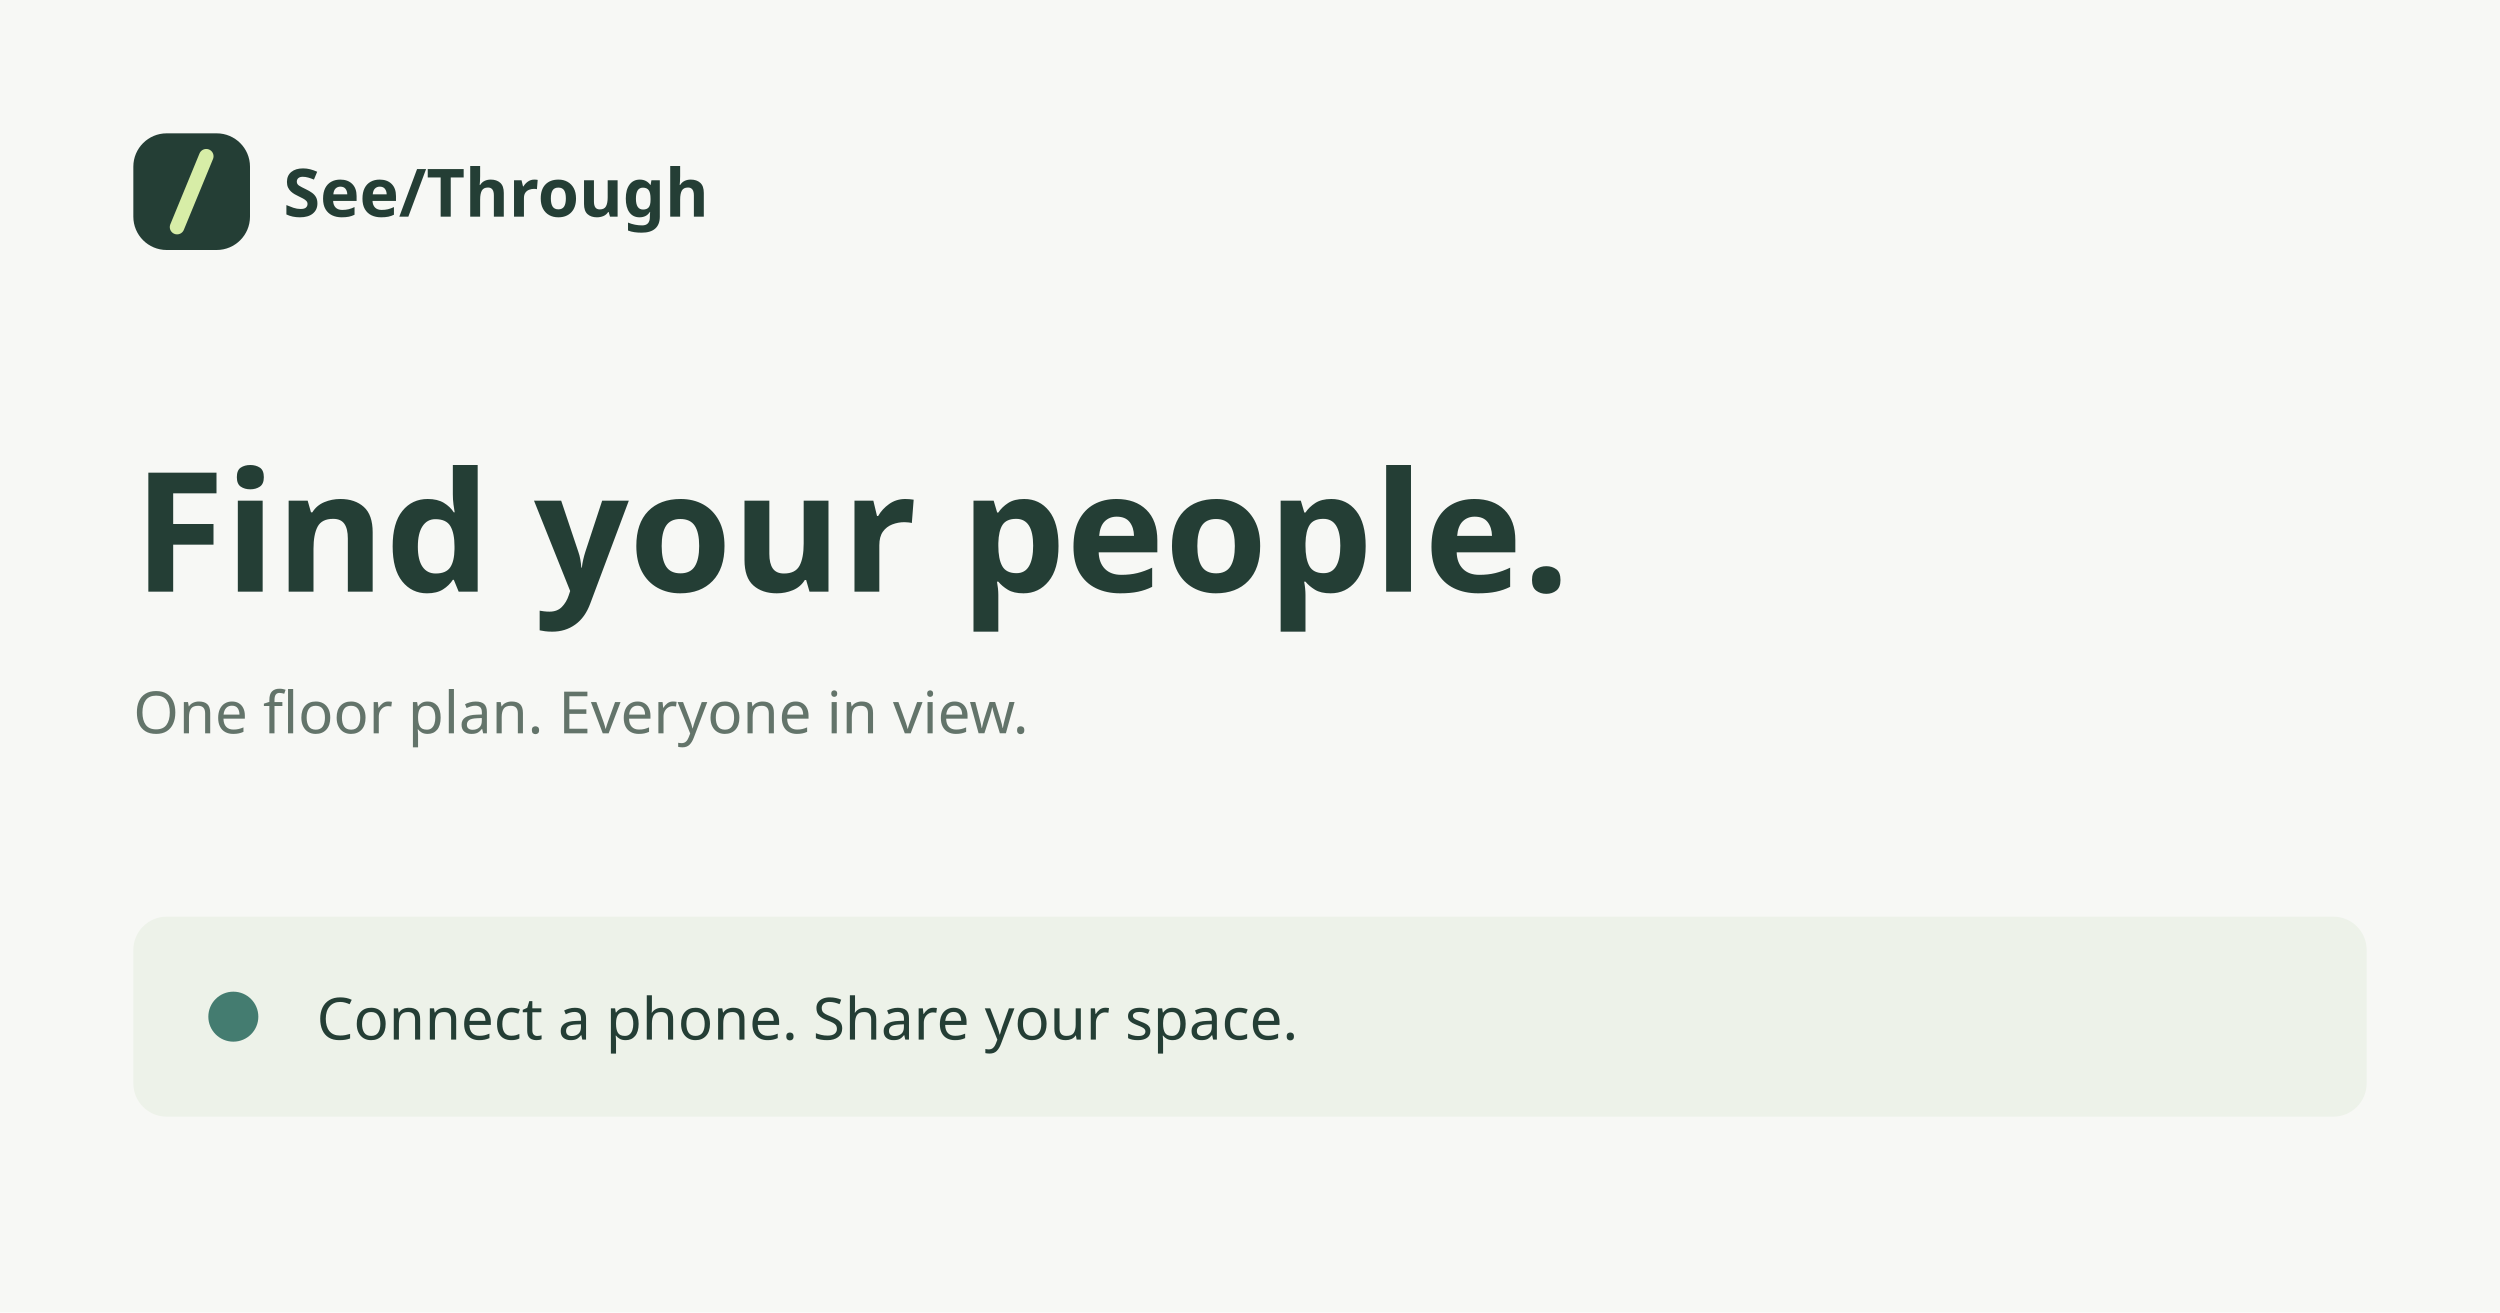
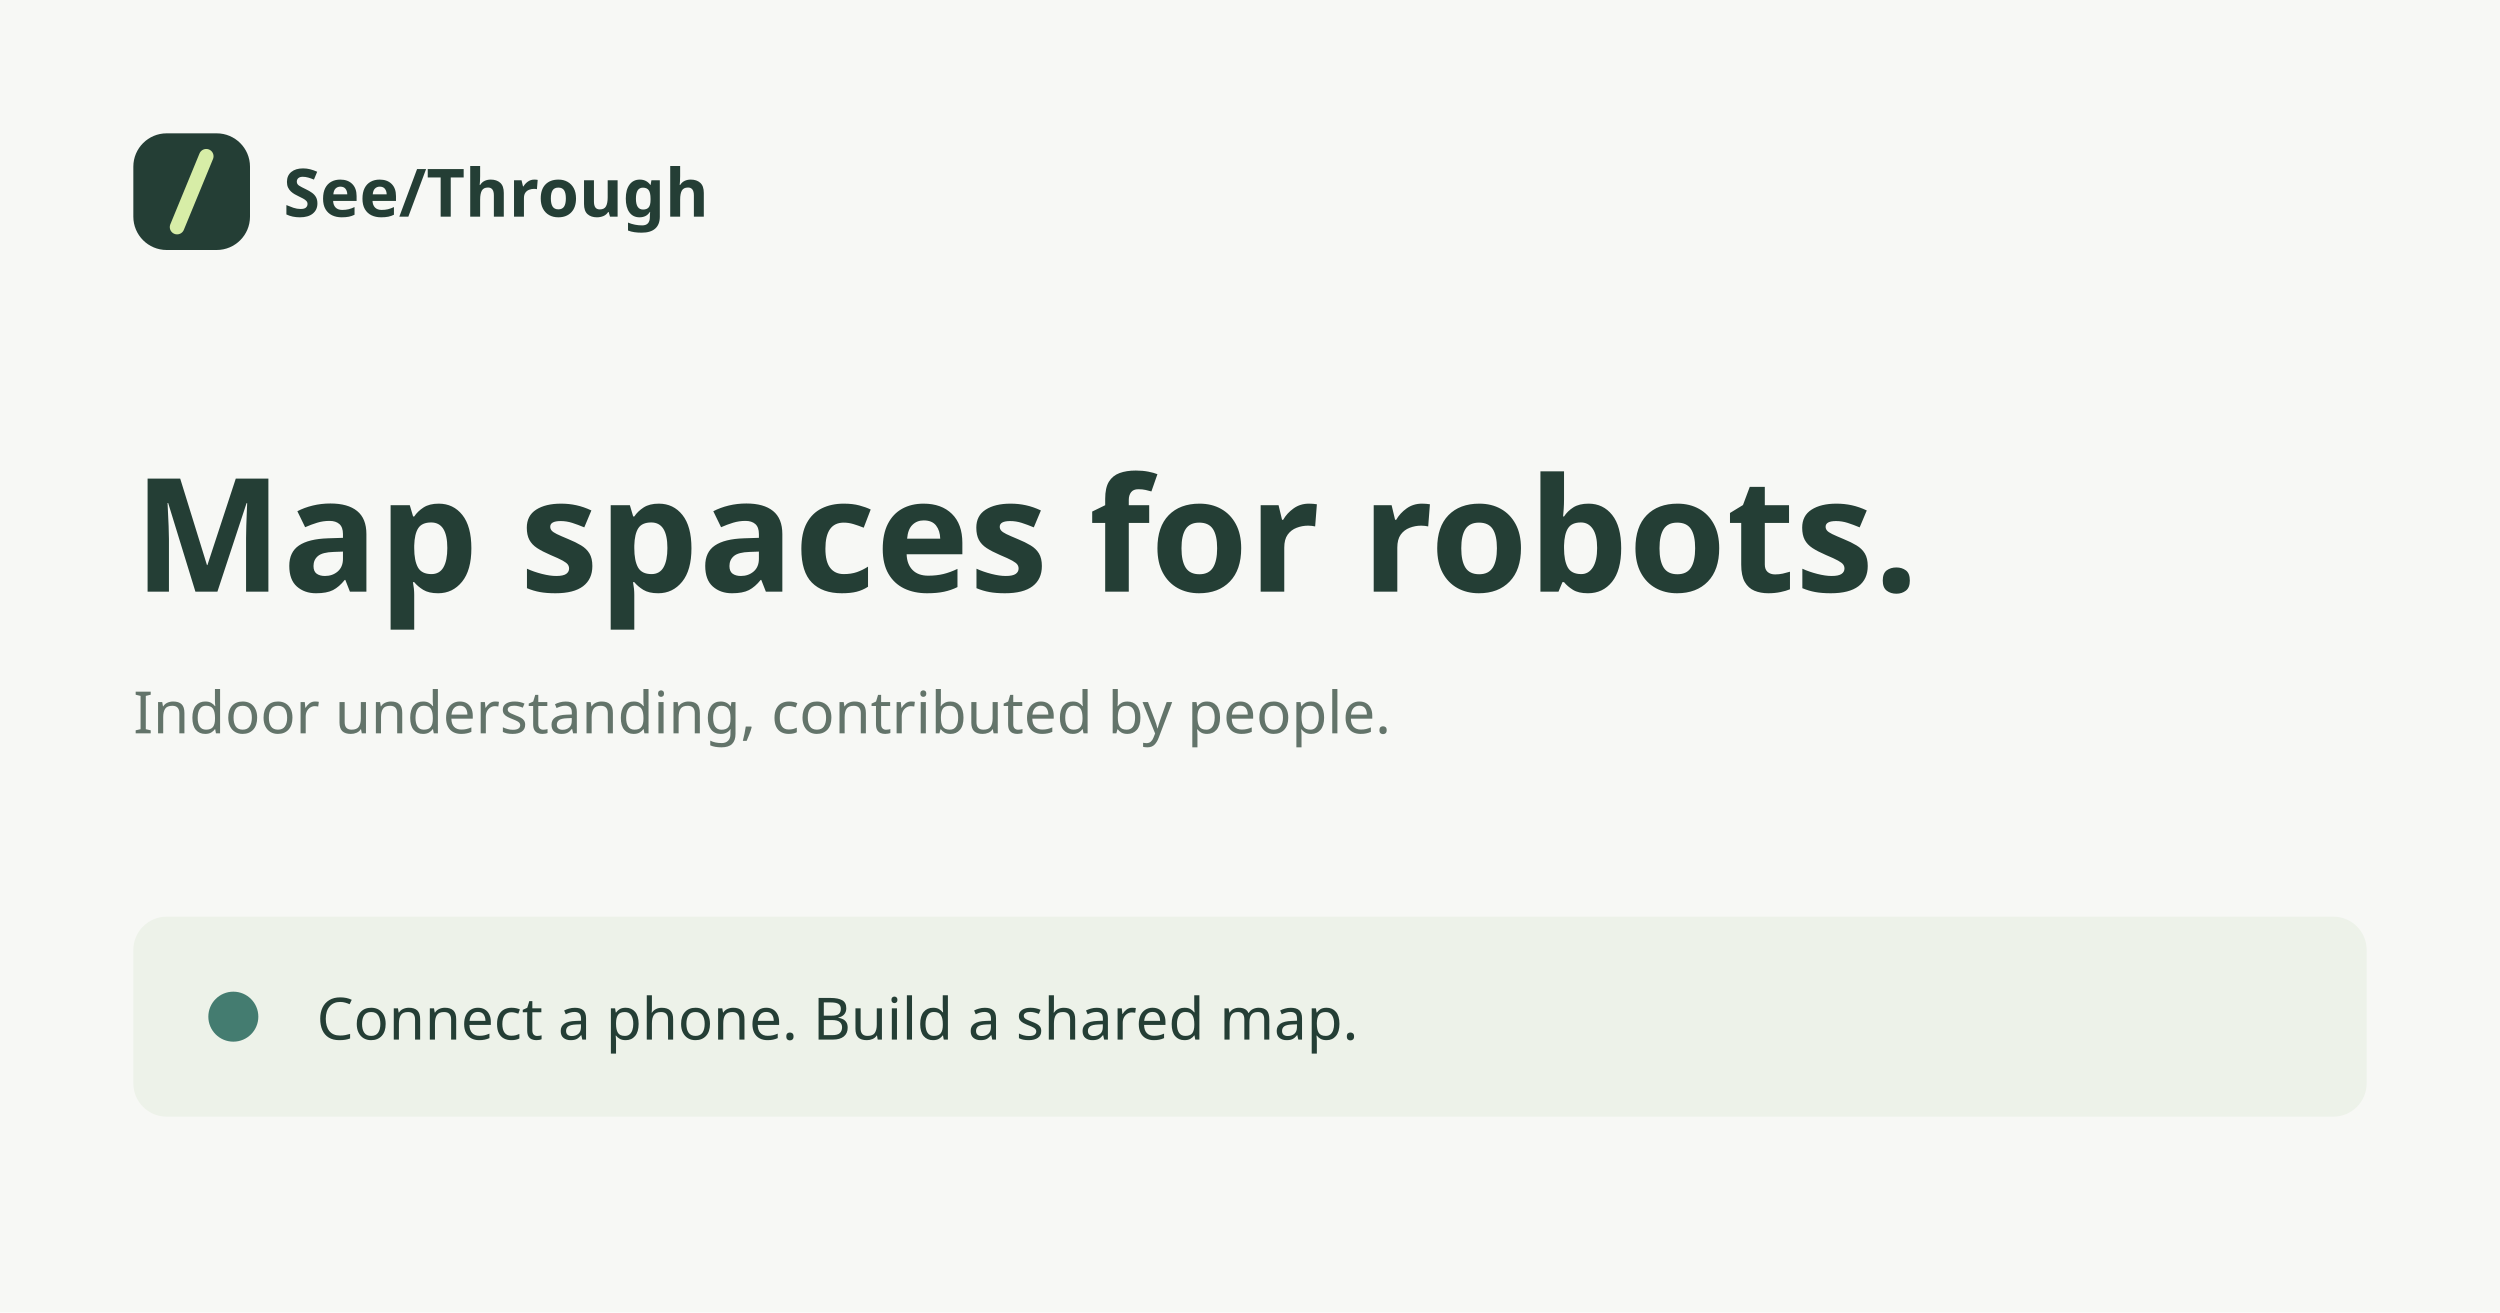
<svg xmlns="http://www.w3.org/2000/svg" width="1200" height="630" viewBox="0 0 1200 630">
  <rect width="1200" height="630" fill="#f7f8f5" />
  <rect x="64" y="64" width="56" height="56" rx="16" fill="#243e35" />
  <path d="m99 75-14 34" stroke="#d7eda7" stroke-width="7" stroke-linecap="round" />
  <text x="136" y="104" fill="#243e35" font-family="sans-serif" font-size="32" font-weight="600">See/Through</text>
-   <text x="64" y="284" fill="#243e35" font-family="sans-serif" font-size="80" font-weight="600">Find your people.</text>
-   <text x="64" y="352" fill="#63746a" font-family="sans-serif" font-size="28">One floor plan. Everyone in view.</text>
+   <text x="64" y="284" fill="#243e35" font-family="sans-serif" font-size="76" font-weight="600">Map spaces for robots.</text>
+   <text x="64" y="352" fill="#63746a" font-family="sans-serif" font-size="28">Indoor understanding, contributed by people.</text>
  <rect x="64" y="440" width="1072" height="96" rx="16" fill="#edf2e9" />
  <circle cx="112" cy="488" r="12" fill="#447c70" />
-   <text x="152" y="499" fill="#243e35" font-family="sans-serif" font-size="28">Connect a phone. Share your space.</text>
+   <text x="152" y="499" fill="#243e35" font-family="sans-serif" font-size="28">Connect a phone. Build a shared map.</text>
</svg>
